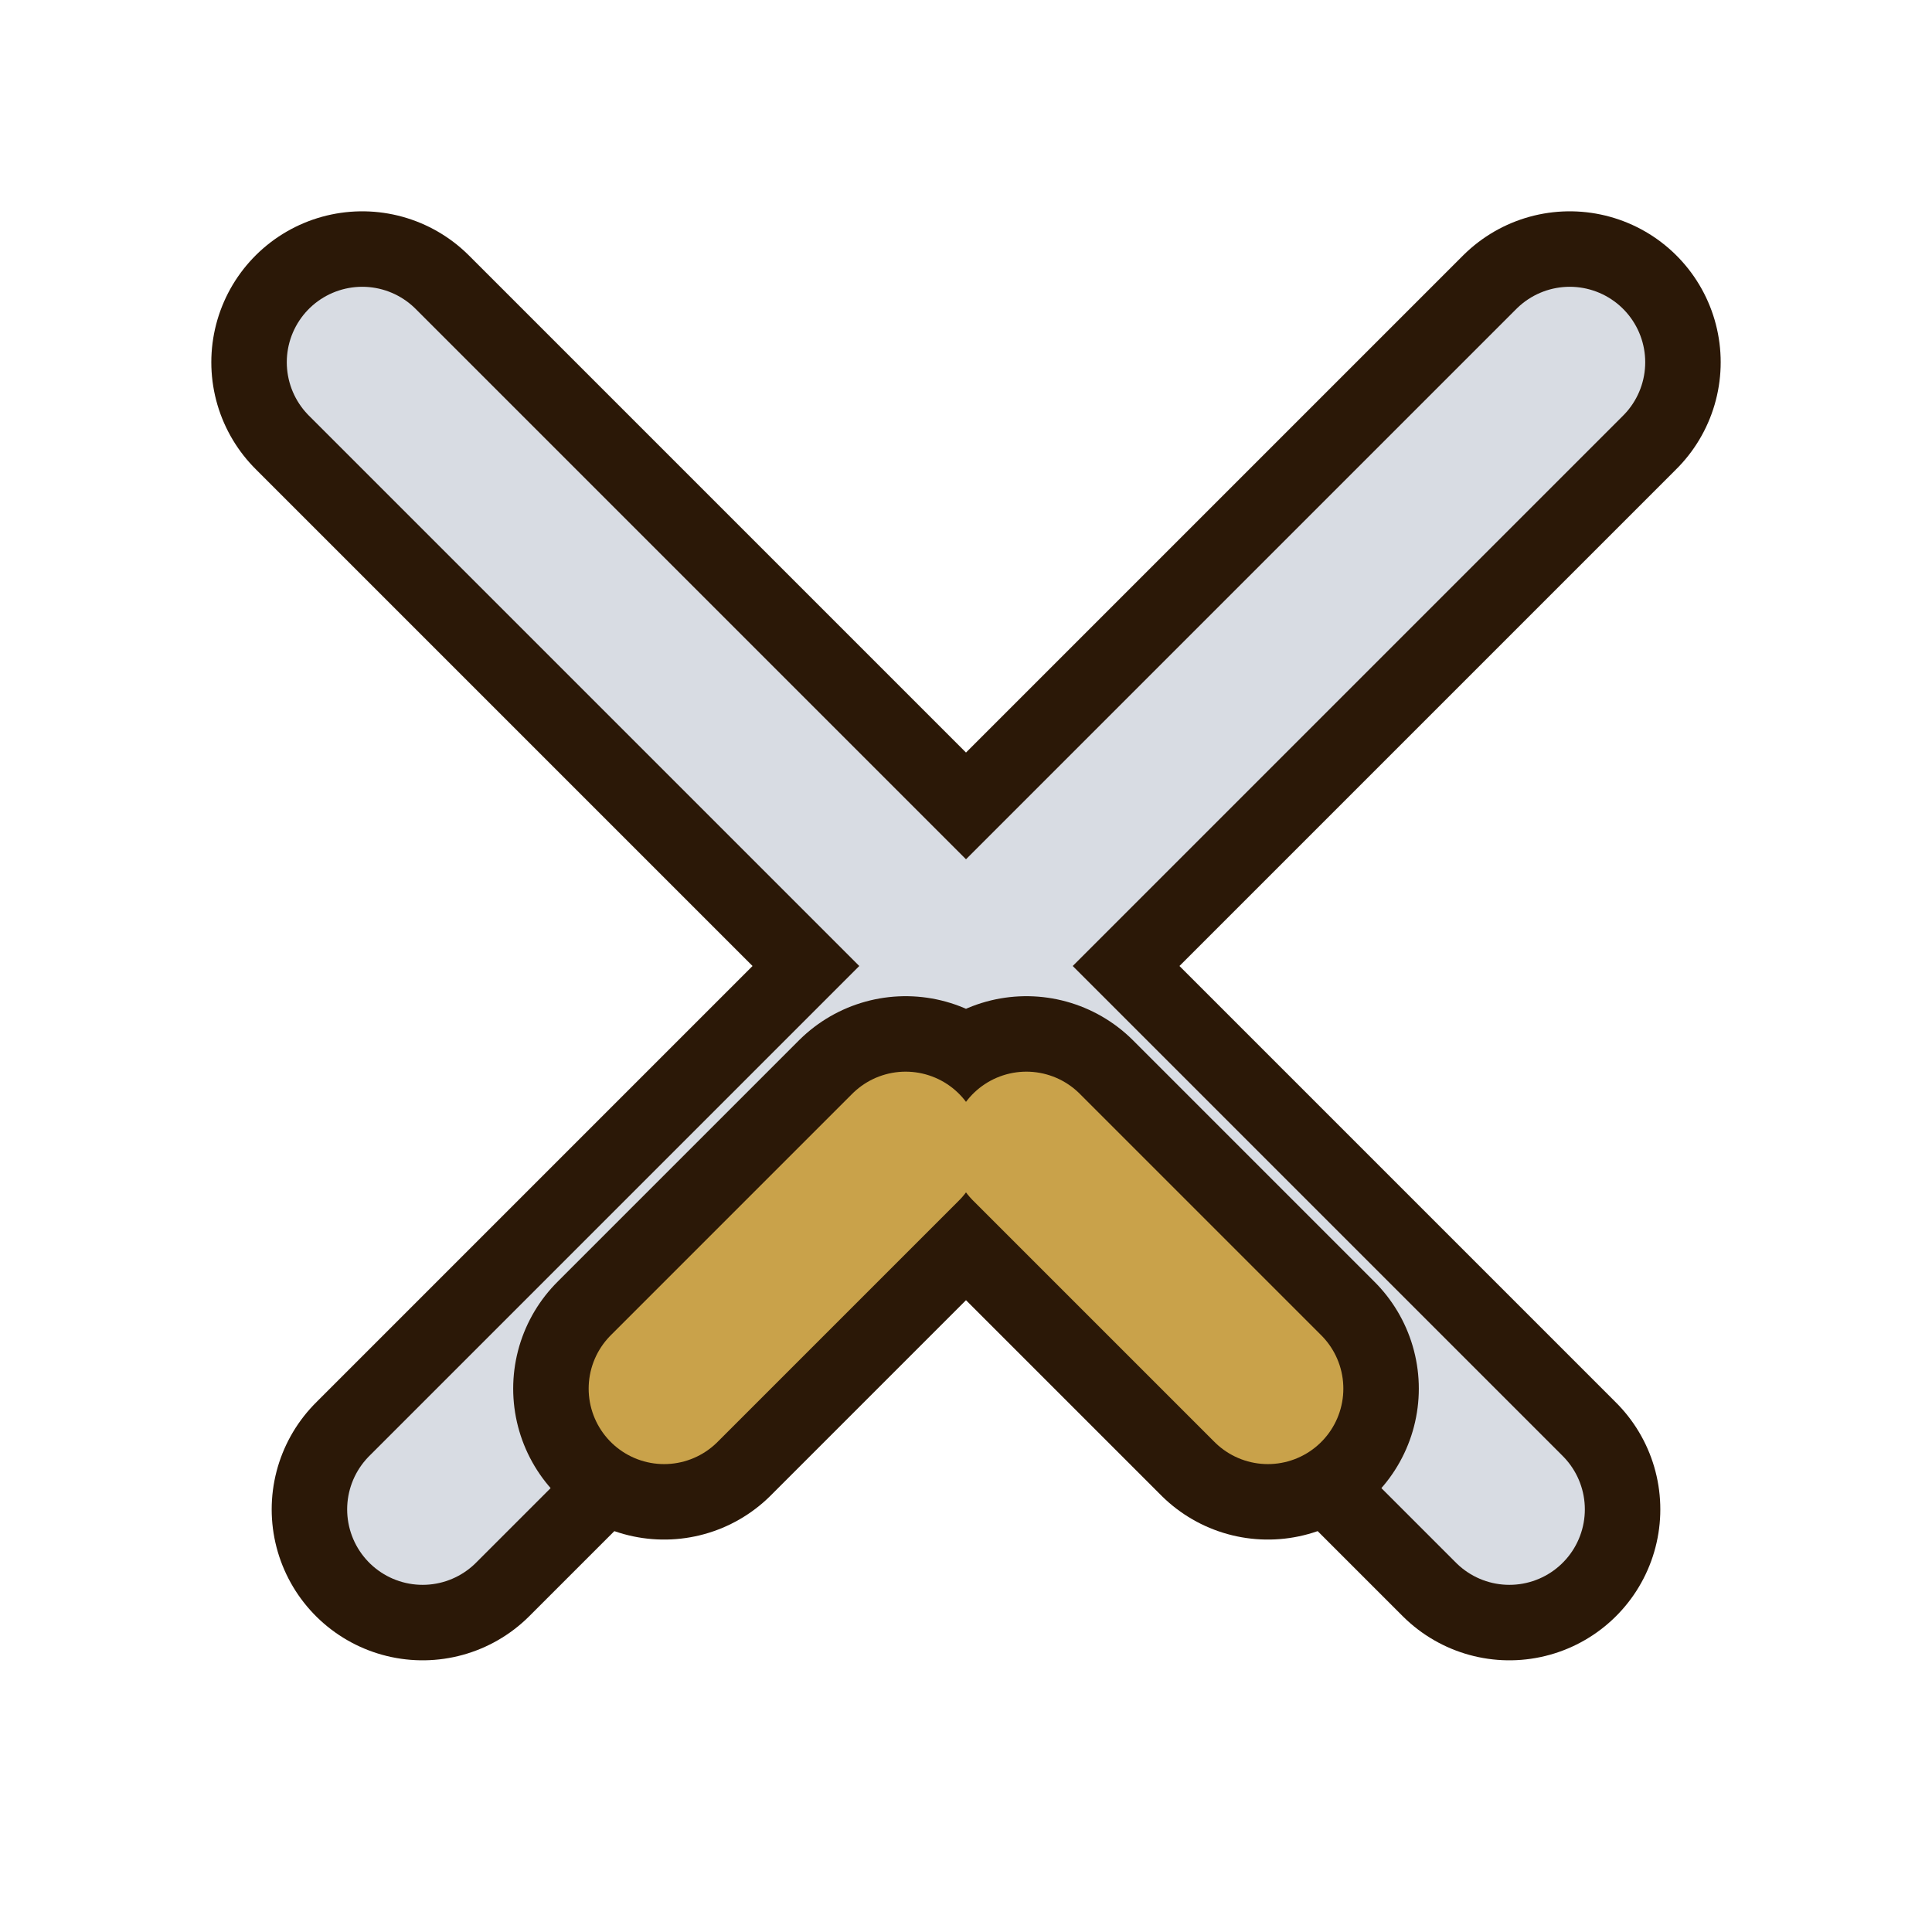
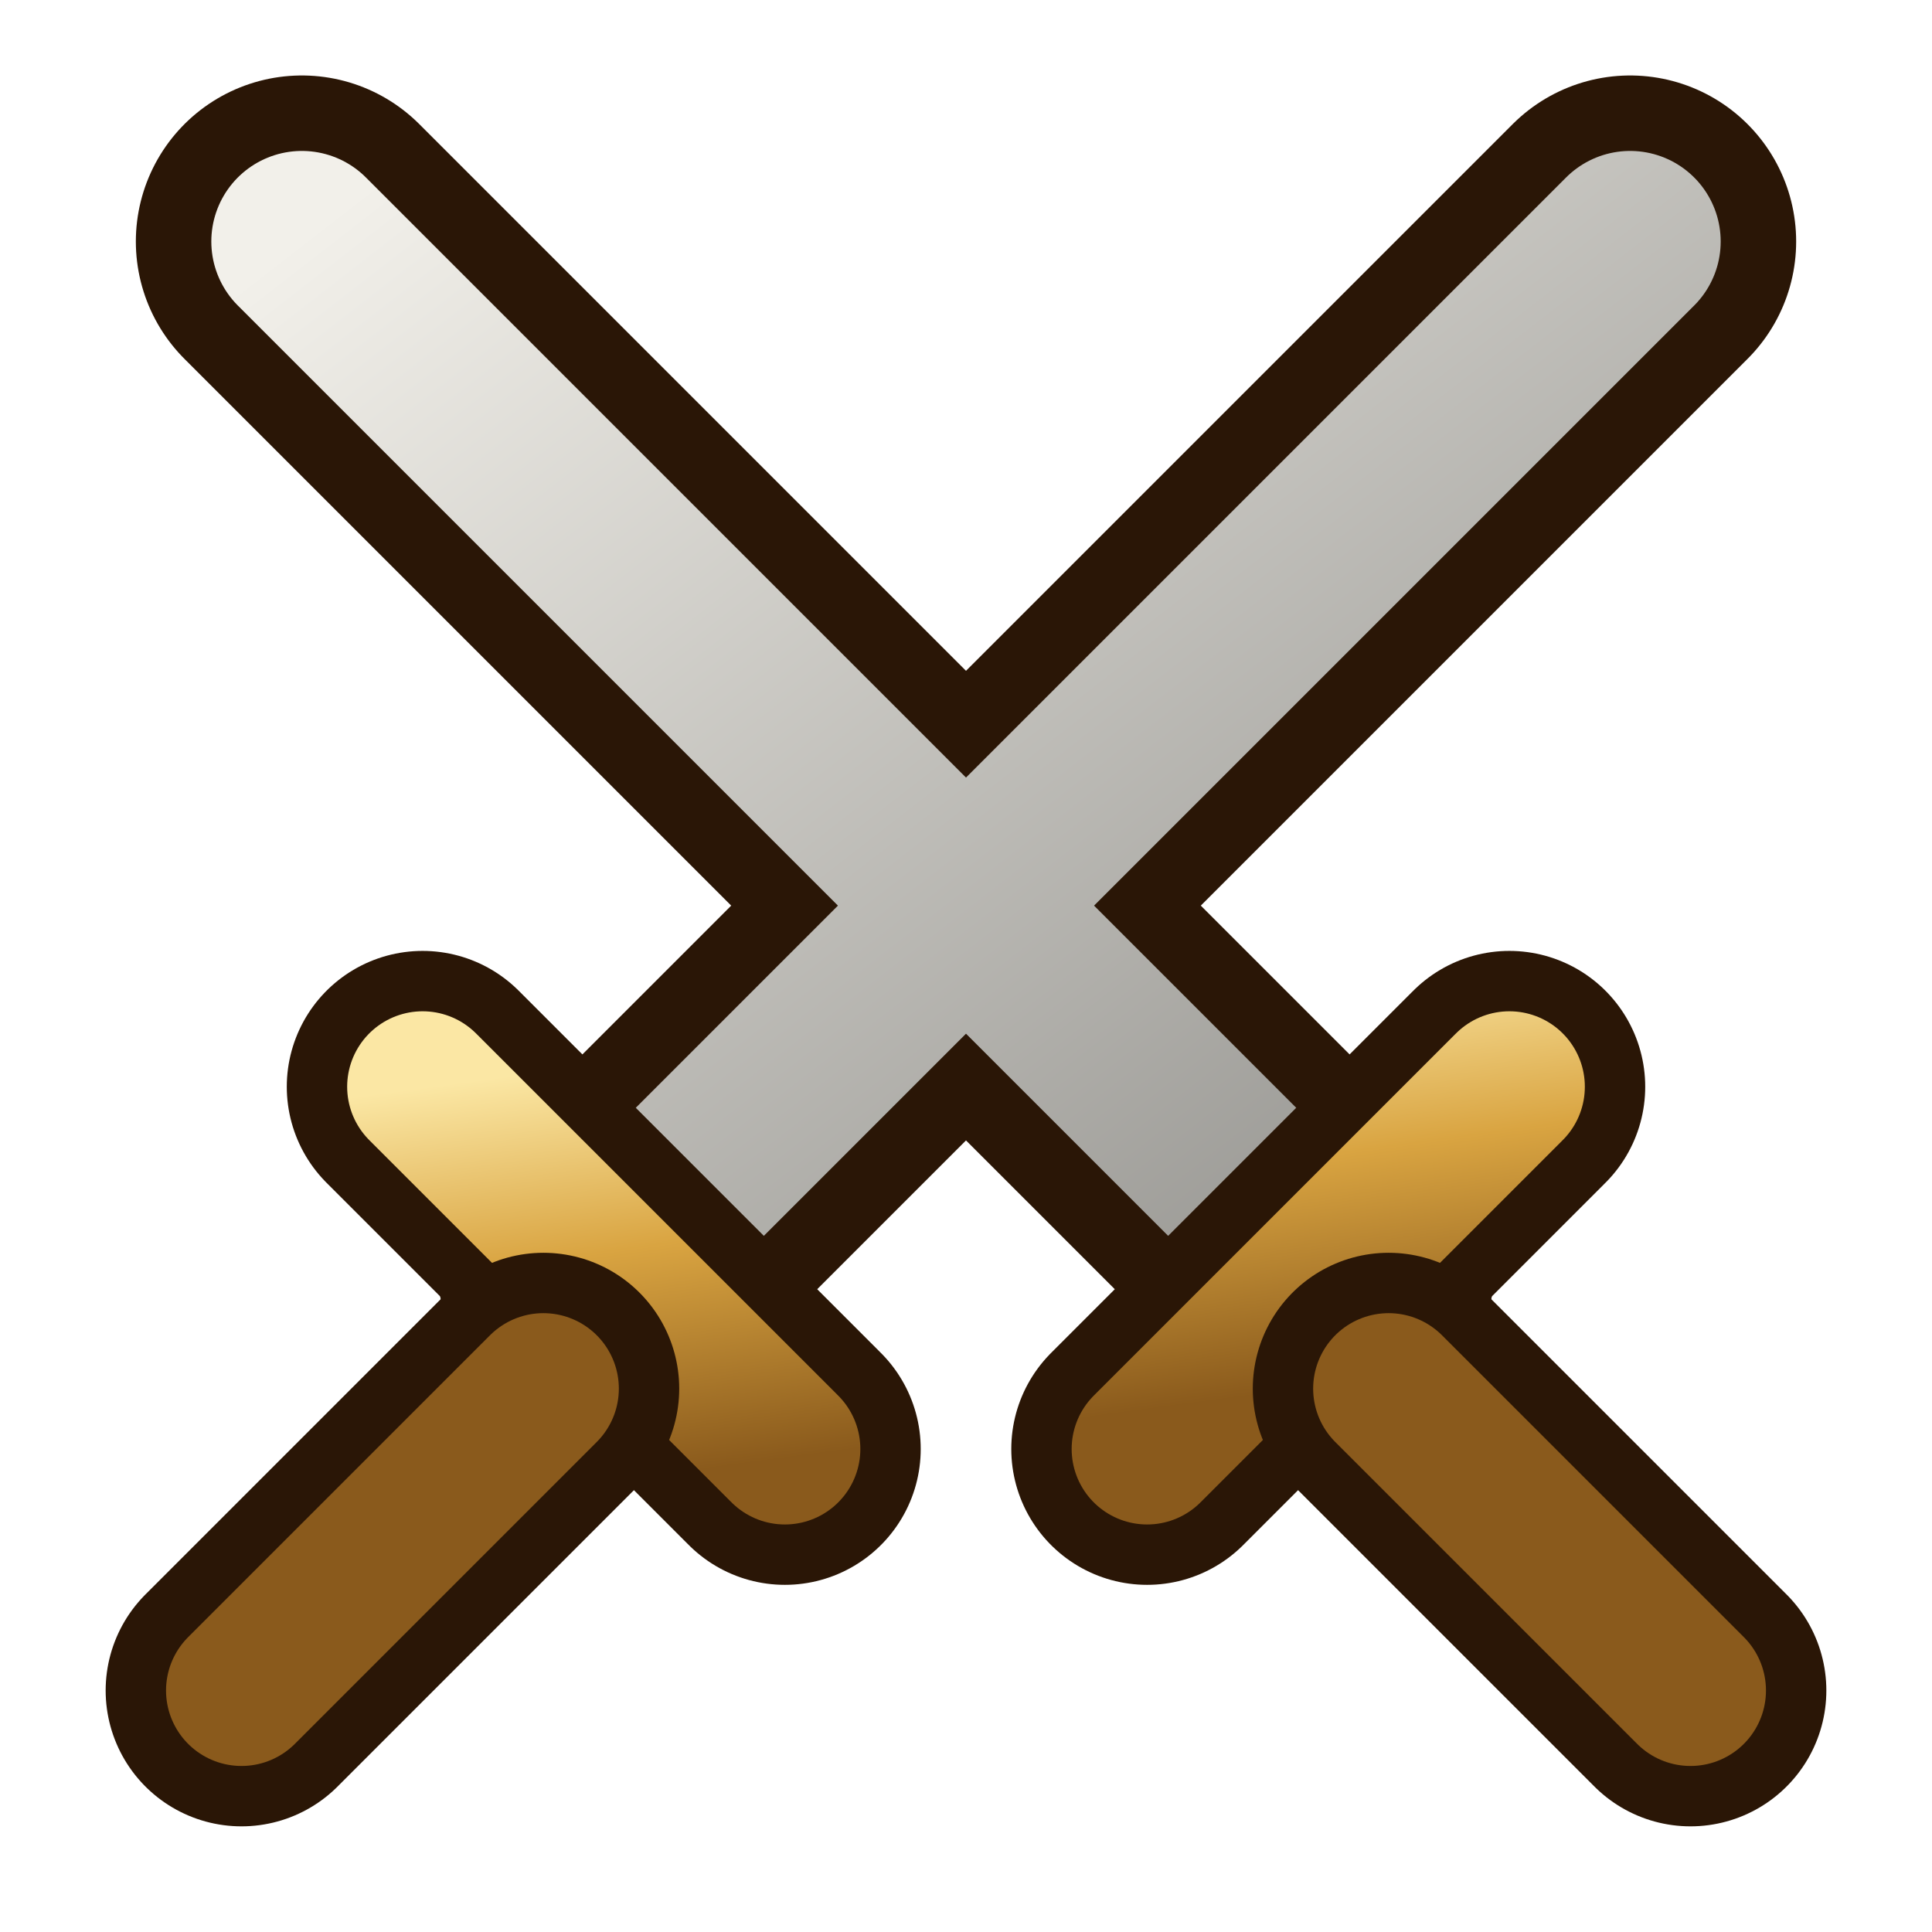
<svg xmlns="http://www.w3.org/2000/svg" viewBox="0 0 64 64">
-   <g stroke-linecap="round" fill="none">
-     <path d="M12 12 L50 50 M52 12 L14 50" stroke="#2b1807" stroke-width="10" />
-     <path d="M12 12 L50 50 M52 12 L14 50" stroke="#d8dce3" stroke-width="5" />
-     <path d="M22 46 L30 38 M42 46 L34 38" stroke="#2b1807" stroke-width="10" />
-     <path d="M22 46 L30 38 M42 46 L34 38" stroke="#c9a24a" stroke-width="5" />
+   <defs>
+     <linearGradient id="g" x1="0" y1="0" x2="0.4" y2="1">
+       <stop offset="0" stop-color="#fbe7a4" />
+       <stop offset="0.45" stop-color="#d9a441" />
+       <stop offset="1" stop-color="#8a5a1c" />
+     </linearGradient>
+   </defs>
+   <defs>
+     <linearGradient id="s" x1="0" y1="0" x2="1" y2="1">
+       <stop offset="0" stop-color="#f2f0ea" />
+       <stop offset="1" stop-color="#8d8c88" />
+     </linearGradient>
+   </defs>
+   <g stroke-linecap="round">
+     <path d="M10 8 L44 42 M54 8 L20 42" stroke="#2a1606" stroke-width="11" />
+     <path d="M10 8 L44 42 M54 8 L20 42" stroke="url(#s)" stroke-width="6" />
+     <path d="M38 48 L50 36 M26 48 L14 36" stroke="#2a1606" stroke-width="9" />
+     <path d="M38 48 L50 36 M26 48 L14 36" stroke="url(#g)" stroke-width="5" />
+     <path d="M46 46 L56 56 M18 46 L8 56" stroke="#2a1606" stroke-width="9" />
+     <path d="M46 46 L56 56 M18 46 L8 56" stroke="#8a5a1c" stroke-width="5" />
  </g>
</svg>
